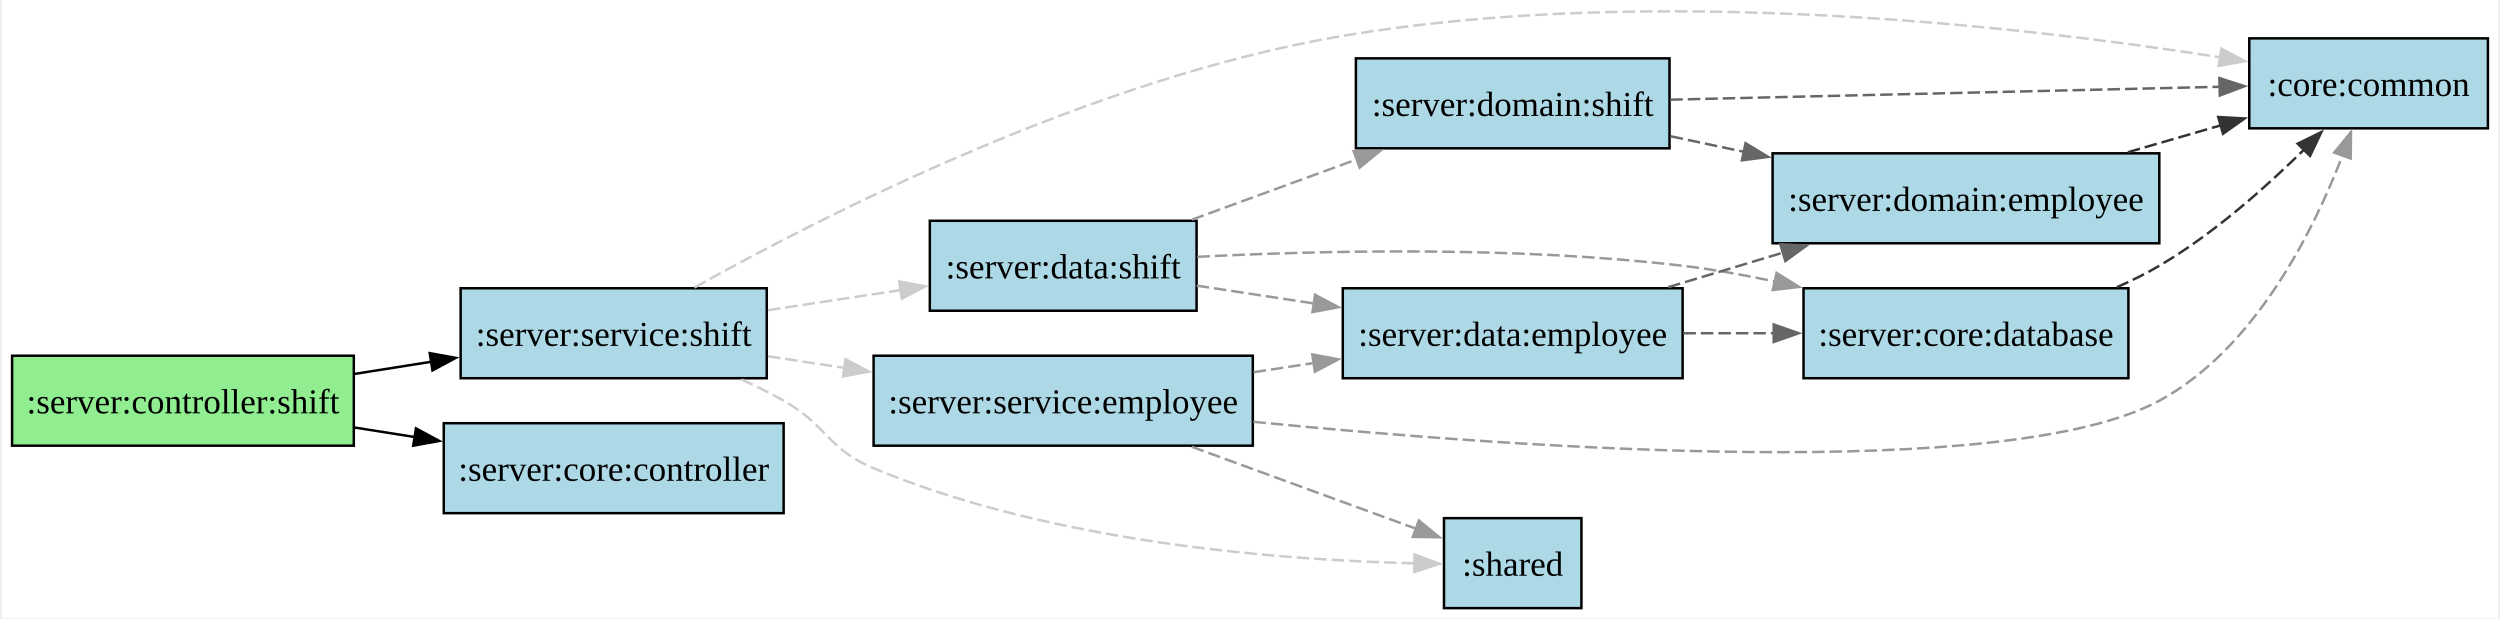
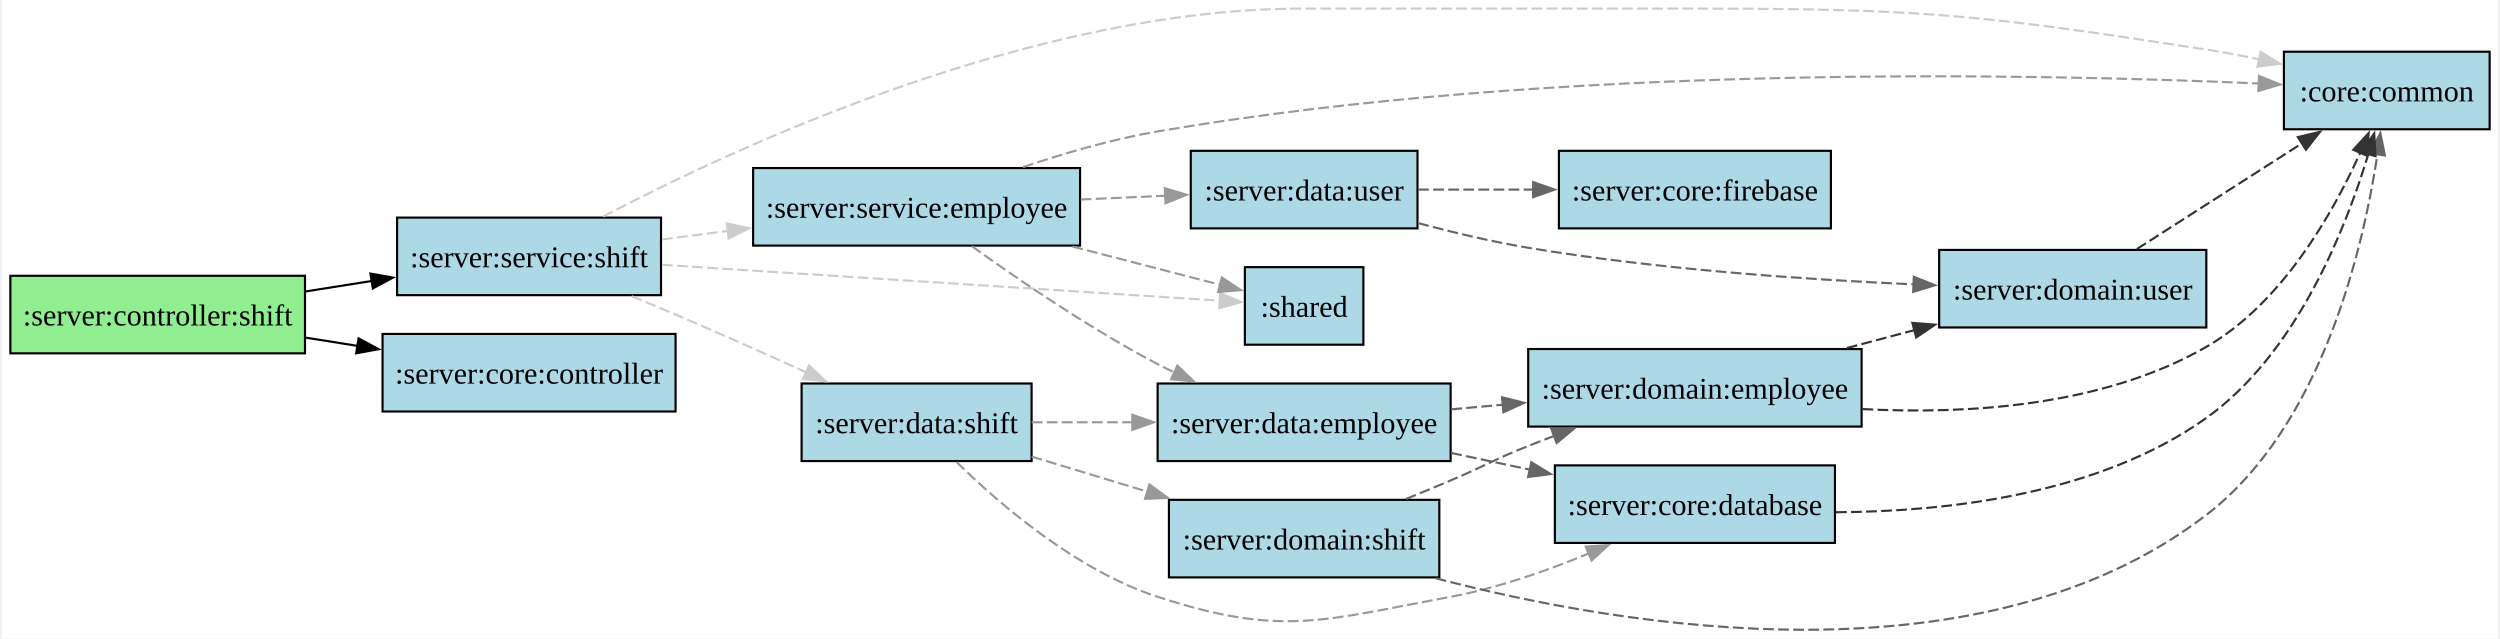
- <svg xmlns="http://www.w3.org/2000/svg" width="1332" height="247pt" viewBox="0 0 998.75 247.35">
+ <svg xmlns="http://www.w3.org/2000/svg" width="1159pt" height="296pt" viewBox="0 0 1158.75 296.35">
  <g class="graph">
-     <path fill="#fff" d="M0 247.35V0h998.75v247.35z" />
+     <path fill="#fff" d="M0 296.35V0h1158.75v296.35z" />
    <g class="node">
-       <path fill="#90ee90" stroke="#000" d="M140.75 142.35H4v36h136.75z" />
-       <text x="68.38" y="-77.95" font-family="Times New Roman,serif" font-size="14" text-anchor="middle" transform="translate(4 243.35)">:server:controller:shift</text>
+       <path fill="#90ee90" stroke="#000" d="M140.75 128H4v36h136.75z" />
+       <text x="68.38" y="-141.3" font-family="Times New Roman,serif" font-size="14" text-anchor="middle" transform="translate(4 292.35)">:server:controller:shift</text>
    </g>
    <g class="node">
-       <path fill="#add8e6" stroke="#000" d="M306 115.35H183.5v36H306z" />
-       <text x="240.75" y="-104.95" font-family="Times New Roman,serif" font-size="14" text-anchor="middle" transform="translate(4 243.35)">:server:service:shift</text>
+       <path fill="#add8e6" stroke="#000" d="M306 101H183.5v36H306z" />
+       <text x="240.75" y="-168.3" font-family="Times New Roman,serif" font-size="14" text-anchor="middle" transform="translate(4 292.35)">:server:service:shift</text>
    </g>
    <g stroke="#000" class="edge">
-       <path fill="none" d="M141.2 149.6c10.05-1.59 20.43-3.24 30.56-4.84" />
-       <path d="m171.13 141.31 10.43 1.9-9.33 5.02z" />
+       <path fill="none" d="M141.2 135.25c10.05-1.6 20.43-3.24 30.56-4.85" />
+       <path d="m171.13 126.96 10.43 1.89-9.33 5.02z" />
    </g>
    <g class="node">
-       <path fill="#add8e6" stroke="#000" d="M312.75 169.35h-136v36h136z" />
-       <text x="240.75" y="-50.95" font-family="Times New Roman,serif" font-size="14" text-anchor="middle" transform="translate(4 243.35)">:server:core:controller</text>
+       <path fill="#add8e6" stroke="#000" d="M312.75 155h-136v36h136z" />
+       <text x="240.75" y="-114.3" font-family="Times New Roman,serif" font-size="14" text-anchor="middle" transform="translate(4 292.35)">:server:core:controller</text>
    </g>
    <g stroke="#000" class="edge">
-       <path fill="none" d="M141.2 171.1c7.89 1.25 15.98 2.53 23.99 3.8" />
-       <path d="m165.61 171.42 9.33 5.03-10.42 1.89z" />
+       <path fill="none" d="M141.2 156.74c7.89 1.25 15.98 2.54 23.99 3.81" />
+       <path d="m165.61 157.07 9.33 5.02-10.42 1.89z" />
    </g>
    <g class="node">
-       <path fill="#add8e6" stroke="#000" d="M500.5 142.35H348.75v36H500.5z" />
-       <text x="420.62" y="-77.95" font-family="Times New Roman,serif" font-size="14" text-anchor="middle" transform="translate(4 243.35)">:server:service:employee</text>
+       <path fill="#add8e6" stroke="#000" d="M500.5 78H348.75v36H500.5z" />
+       <text x="420.62" y="-191.3" font-family="Times New Roman,serif" font-size="14" text-anchor="middle" transform="translate(4 292.35)">:server:service:employee</text>
    </g>
    <g stroke="#ccc" class="edge">
-       <path fill="none" stroke-dasharray="5,2" d="M306.47 142.57c9.9 1.5 20.33 3.08 30.71 4.66" />
-       <path fill="#ccc" d="m337.54 143.74 9.36 4.96-10.42 1.96z" />
+       <path fill="none" stroke-dasharray="5,2" d="M306.47 111.14c9.9-1.28 20.33-2.62 30.71-3.97" />
+       <path fill="#ccc" d="m336.53 103.73 10.36 2.19-9.47 4.75z" />
    </g>
    <g class="node">
-       <path fill="#add8e6" stroke="#000" d="M478 88.35H371.25v36H478z" />
-       <text x="420.62" y="-131.95" font-family="Times New Roman,serif" font-size="14" text-anchor="middle" transform="translate(4 243.35)">:server:data:shift</text>
+       <path fill="#add8e6" stroke="#000" d="M1154.75 24h-95.5v36h95.5z" />
+       <text x="1103" y="-245.3" font-family="Times New Roman,serif" font-size="14" text-anchor="middle" transform="translate(4 292.35)">:core:common</text>
    </g>
    <g stroke="#ccc" class="edge">
-       <path fill="none" stroke-dasharray="5,2" d="M306.47 124.13c17.17-2.6 35.91-5.45 53.26-8.08" />
-       <path fill="#ccc" d="m359 112.62 10.41 1.96-9.36 4.96z" />
+       <path fill="none" stroke-dasharray="5,2" d="M279.13 100.52C341.08 68.01 478.89 4 603.5 4h183.38c105.39 0 132.21 2.94 236.37 19 8.01 1.23 16.4 2.81 24.64 4.53" />
+       <path fill="#ccc" d="m1048.46 24.08 9.03 5.55-10.52 1.29z" />
    </g>
    <g class="node">
-       <path fill="#add8e6" stroke="#000" d="M994.75 15.35h-95.5v36h95.5z" />
-       <text x="943" y="-204.95" font-family="Times New Roman,serif" font-size="14" text-anchor="middle" transform="translate(4 243.35)">:core:common</text>
+       <path fill="#add8e6" stroke="#000" d="M478 178H371.25v36H478z" />
+       <text x="420.62" y="-91.3" font-family="Times New Roman,serif" font-size="14" text-anchor="middle" transform="translate(4 292.35)">:server:data:shift</text>
    </g>
    <g stroke="#ccc" class="edge">
-       <path fill="none" stroke-dasharray="5,2" d="M277.06 115.06C328.89 86.08 436.73 31.13 536.5 14.35c123.75-20.82 271.3-3.94 351.16 8.58" />
-       <path fill="#ccc" d="m888.12 19.46 9.32 5.04-10.42 1.87z" />
+       <path fill="none" stroke-dasharray="5,2" d="M292.35 137.49c6.86 2.8 13.83 5.7 20.4 8.51 19.99 8.53 41.83 18.28 60.8 26.9" />
+       <path fill="#ccc" d="m374.74 169.59 7.65 7.33-10.55-.96z" />
    </g>
    <g class="node">
-       <path fill="#add8e6" stroke="#000" d="M632 207.35h-55v36h55z" />
-       <text x="600.5" y="-12.95" font-family="Times New Roman,serif" font-size="14" text-anchor="middle" transform="translate(4 243.35)">:shared</text>
+       <path fill="#add8e6" stroke="#000" d="M632 124h-55v36h55z" />
+       <text x="600.5" y="-145.3" font-family="Times New Roman,serif" font-size="14" text-anchor="middle" transform="translate(4 292.35)">:shared</text>
    </g>
    <g stroke="#ccc" class="edge">
-       <path fill="none" stroke-dasharray="5,2" d="M295.83 151.84c5.81 2.64 11.57 5.49 16.92 8.51 17.42 9.82 17.55 19.29 36 27 72.38 30.24 165.2 36.88 216.45 38.06" />
-       <path fill="#ccc" d="m565.23 221.91 9.95 3.67-10.06 3.33z" />
+       <path fill="none" stroke-dasharray="5,2" d="M306.44 122.9c74.16 4.77 197.39 12.69 259.22 16.66" />
+       <path fill="#ccc" d="m565.56 136.05 9.75 4.13-10.2 2.85z" />
+     </g>
+     <g stroke="#999" class="edge">
+       <path fill="none" stroke-dasharray="5,2" d="M474.04 77.56C493.2 71.1 515.61 64.57 536.5 61c184.49-31.59 407.37-26.87 511.1-22.25" />
+       <path fill="#999" d="m1047.72 35.25 9.83 3.96-10.15 3.03z" />
    </g>
    <g class="node">
-       <path fill="#add8e6" stroke="#000" d="M672.5 115.35h-136v36h136z" />
-       <text x="600.5" y="-104.95" font-family="Times New Roman,serif" font-size="14" text-anchor="middle" transform="translate(4 243.35)">:server:data:employee</text>
+       <path fill="#add8e6" stroke="#000" d="M657.12 70H551.88v36h105.24z" />
+       <text x="600.5" y="-199.3" font-family="Times New Roman,serif" font-size="14" text-anchor="middle" transform="translate(4 292.35)">:server:data:user</text>
    </g>
    <g stroke="#999" class="edge">
-       <path fill="none" stroke-dasharray="5,2" d="M500.8 148.94c7.99-1.21 16.14-2.45 24.17-3.67" />
-       <path fill="#999" d="m524.3 141.83 10.42 1.96-9.37 4.96z" />
+       <path fill="none" stroke-dasharray="5,2" d="M500.8 92.61c13.07-.58 26.54-1.19 39.26-1.76" />
+       <path fill="#999" d="m539.83 87.36 10.14 3.04-9.83 3.95z" />
    </g>
    <g stroke="#999" class="edge">
-       <path fill="none" stroke-dasharray="5,2" d="M500.74 168.79c108.32 10.76 302.06 24.32 362.51-8.44 38.33-20.77 61.7-67.84 73.43-98.47" />
-       <path fill="#999" d="m933.26 61.04 6.7-8.21-.12 10.6z" />
+       <path fill="none" stroke-dasharray="5,2" d="M496.95 114.44c23.43 6.06 48.56 12.56 68.53 17.72" />
+       <path fill="#999" d="m566.31 128.76 8.81 5.9-10.56.88z" />
+     </g>
+     <g class="node">
+       <path fill="#add8e6" stroke="#000" d="M672.5 178h-136v36h136z" />
+       <text x="600.5" y="-91.3" font-family="Times New Roman,serif" font-size="14" text-anchor="middle" transform="translate(4 292.35)">:server:data:employee</text>
    </g>
    <g stroke="#999" class="edge">
-       <path fill="none" stroke-dasharray="5,2" d="M476.12 178.8c28.58 10.45 63.72 23.29 89.84 32.83" />
-       <path fill="#999" d="m566.95 208.27 8.19 6.72-10.59-.15z" />
+       <path fill="none" stroke-dasharray="5,2" d="M450.29 114.3c21.91 15.75 55.18 38.44 86.21 54.7 2.53 1.32 5.13 2.62 7.79 3.9" />
+       <path fill="#999" d="m545.66 169.68 7.64 7.34-10.55-.98z" />
+     </g>
+     <g class="node">
+       <path fill="#add8e6" stroke="#000" d="M1023.25 116h-124v36h124z" />
+       <text x="957.25" y="-153.3" font-family="Times New Roman,serif" font-size="14" text-anchor="middle" transform="translate(4 292.35)">:server:domain:user</text>
+     </g>
+     <g stroke="#333" class="edge">
+       <path fill="none" stroke-dasharray="5,2" d="M990.99 115.6c22.04-14.1 52.66-33.7 76.76-49.13" />
+       <path fill="#333" d="m1065.72 63.62 10.31-2.44-6.54 8.33z" />
+     </g>
+     <g class="node">
+       <path fill="#add8e6" stroke="#000" d="M667.25 232h-125.5v36h125.5z" />
+       <text x="600.5" y="-37.3" font-family="Times New Roman,serif" font-size="14" text-anchor="middle" transform="translate(4 292.35)">:server:domain:shift</text>
    </g>
    <g stroke="#999" class="edge">
-       <path fill="none" stroke-dasharray="5,2" d="M478.03 114.3c14.82 2.25 31.28 4.75 47.27 7.18" />
-       <path fill="#999" d="m525.41 117.96 9.36 4.96-10.41 1.96z" />
+       <path fill="none" stroke-dasharray="5,2" d="M478.03 211.91c16.88 5.12 35.89 10.89 53.91 16.36" />
+       <path fill="#999" d="m532.71 224.85 8.55 6.25-10.59.44z" />
    </g>
    <g class="node">
-       <path fill="#add8e6" stroke="#000" d="M667.25 23.35h-125.5v36h125.5z" />
-       <text x="600.5" y="-196.95" font-family="Times New Roman,serif" font-size="14" text-anchor="middle" transform="translate(4 243.35)">:server:domain:shift</text>
+       <path fill="#add8e6" stroke="#000" d="M850.88 216h-130v36h130z" />
+       <text x="781.88" y="-53.3" font-family="Times New Roman,serif" font-size="14" text-anchor="middle" transform="translate(4 292.35)">:server:core:database</text>
    </g>
    <g stroke="#999" class="edge">
-       <path fill="none" stroke-dasharray="5,2" d="M476.12 87.9c20.56-7.52 44.52-16.27 66.07-24.15" />
-       <path fill="#999" d="m540.86 60.51 10.6-.14-8.2 6.72z" />
+       <path fill="none" stroke-dasharray="5,2" d="M443.15 214.44c20.28 19.86 55.73 50.28 93.35 62.56 57.46 18.75 76.56 10.98 136 0 21.75-4.02 44.74-12.08 64.21-20.14" />
+       <path fill="#999" d="m735.18 253.71 10.57-.7-7.83 7.14z" />
+     </g>
+     <g stroke="#999" class="edge">
+       <path fill="none" stroke-dasharray="5,2" d="M478.03 196h46.81" />
+       <path fill="#999" d="m524.76 192.5 10 3.5-10 3.5z" />
+     </g>
+     <g stroke="#666" class="edge">
+       <path fill="none" stroke-dasharray="5,2" d="M657.5 103.58c16.21 4.33 34.23 8.61 51 11.42 59.76 10 128.38 14.74 178.88 16.98" />
+       <path fill="#666" d="m887.48 128.48 9.84 3.92-10.14 3.08z" />
    </g>
    <g class="node">
-       <path fill="#add8e6" stroke="#000" d="M850.88 115.35h-130v36h130z" />
-       <text x="781.88" y="-104.95" font-family="Times New Roman,serif" font-size="14" text-anchor="middle" transform="translate(4 243.35)">:server:core:database</text>
-     </g>
-     <g stroke="#999" class="edge">
-       <path fill="none" stroke-dasharray="5,2" d="M478.33 102.77c50.13-2.55 127.56-4.31 194.17 3.58 12.05 1.43 24.68 3.69 36.94 6.31" />
-       <path fill="#999" d="m710.1 109.22 9 5.6-10.53 1.23z" />
+       <path fill="#add8e6" stroke="#000" d="M849 70H722.75v36H849z" />
+       <text x="781.88" y="-199.3" font-family="Times New Roman,serif" font-size="14" text-anchor="middle" transform="translate(4 292.35)">:server:core:firebase</text>
    </g>
    <g stroke="#666" class="edge">
-       <path fill="none" stroke-dasharray="5,2" d="M672.8 133.35h36.25" />
-       <path fill="#666" d="m708.95 129.85 10 3.5-10 3.5z" />
+       <path fill="none" stroke-dasharray="5,2" d="M657.38 88h53.56" />
+       <path fill="#666" d="m710.79 84.5 10 3.5-10 3.5z" />
+     </g>
+     <g stroke="#666" class="edge">
+       <path fill="none" stroke-dasharray="5,2" d="M665.61 268.41c88.24 23.02 253.63 50.46 357.64-29.41 53.52-41.1 72.76-123.26 79.42-167.37" />
+       <path fill="#666" d="m1099.19 71.19 4.83-9.43 2.11 10.38z" />
    </g>
    <g class="node">
-       <path fill="#add8e6" stroke="#000" d="M863.25 61.35H708.5v36h154.75z" />
-       <text x="781.88" y="-158.95" font-family="Times New Roman,serif" font-size="14" text-anchor="middle" transform="translate(4 243.35)">:server:domain:employee</text>
+       <path fill="#add8e6" stroke="#000" d="M863.25 162H708.5v36h154.75z" />
+       <text x="781.88" y="-107.3" font-family="Times New Roman,serif" font-size="14" text-anchor="middle" transform="translate(4 292.35)">:server:domain:employee</text>
    </g>
    <g stroke="#666" class="edge">
-       <path fill="none" stroke-dasharray="5,2" d="M666.73 114.92c14.78-4.45 30.71-9.25 45.95-13.83" />
-       <path fill="#666" d="m711.58 97.76 10.59.47-8.57 6.23z" />
+       <path fill="none" stroke-dasharray="5,2" d="M651.72 231.62c6.98-2.85 14.08-5.79 20.78-8.62 16.12-6.83 19.73-9.53 36-16 4-1.6 8.14-3.2 12.32-4.78" />
+       <path fill="#666" d="m719.25 199.07 10.59-.19-8.15 6.76z" />
+     </g>
+     <g stroke="#333" class="edge">
+       <path fill="none" stroke-dasharray="5,2" d="M851.34 237.75c51.09-.24 121.94-8.09 171.91-43.75 41.75-29.8 64.61-87.45 75.22-122.55" />
+       <path fill="#333" d="m1095.07 70.59 6.11-8.65.62 10.57z" />
    </g>
    <g stroke="#666" class="edge">
-       <path fill="none" stroke-dasharray="5,2" d="M667.56 39.89c62.62-1.47 158.59-3.72 219.92-5.16" />
-       <path fill="#666" d="m887.29 31.23 10.08 3.26-9.91 3.74z" />
+       <path fill="none" stroke-dasharray="5,2" d="M672.8 210.25c11.95 2.54 24.47 5.19 36.63 7.76" />
+       <path fill="#666" d="m709.93 214.54 9.05 5.5-10.51 1.35z" />
    </g>
    <g stroke="#666" class="edge">
-       <path fill="none" stroke-dasharray="5,2" d="M667.73 54.53c9.49 2.01 19.42 4.12 29.33 6.22" />
-       <path fill="#666" d="m697.67 57.3 9.06 5.49-10.51 1.36z" />
+       <path fill="none" stroke-dasharray="5,2" d="m672.8 189.99 23.99-2.14" />
+       <path fill="#666" d="m696.37 184.38 10.27 2.59-9.65 4.38z" />
    </g>
    <g stroke="#333" class="edge">
-       <path fill="none" stroke-dasharray="5,2" d="M846.28 114.92c5.88-2.58 11.64-5.43 16.97-8.57 21.46-12.61 42.45-31.23 57.93-46.5" />
-       <path fill="#333" d="m918.59 57.49 9.52-4.65-4.55 9.57z" />
+       <path fill="none" stroke-dasharray="5,2" d="M856.39 161.55c10.31-2.73 20.96-5.56 31.33-8.31" />
+       <path fill="#333" d="m886.8 149.86 10.57.82-8.77 5.95z" />
    </g>
    <g stroke="#333" class="edge">
-       <path fill="none" stroke-dasharray="5,2" d="M850.68 60.91c12.31-3.56 25.15-7.28 37.27-10.78" />
-       <path fill="#333" d="m886.81 46.82 10.58.58-8.64 6.14z" />
+       <path fill="none" stroke-dasharray="5,2" d="M863.63 189.87c48.8 2.56 111.61-1.28 159.62-28.87 35.05-20.15 58.7-61.89 71.45-90.17" />
+       <path fill="#333" d="m1091.44 69.55 7.17-7.8-.74 10.57z" />
    </g>
  </g>
</svg>
